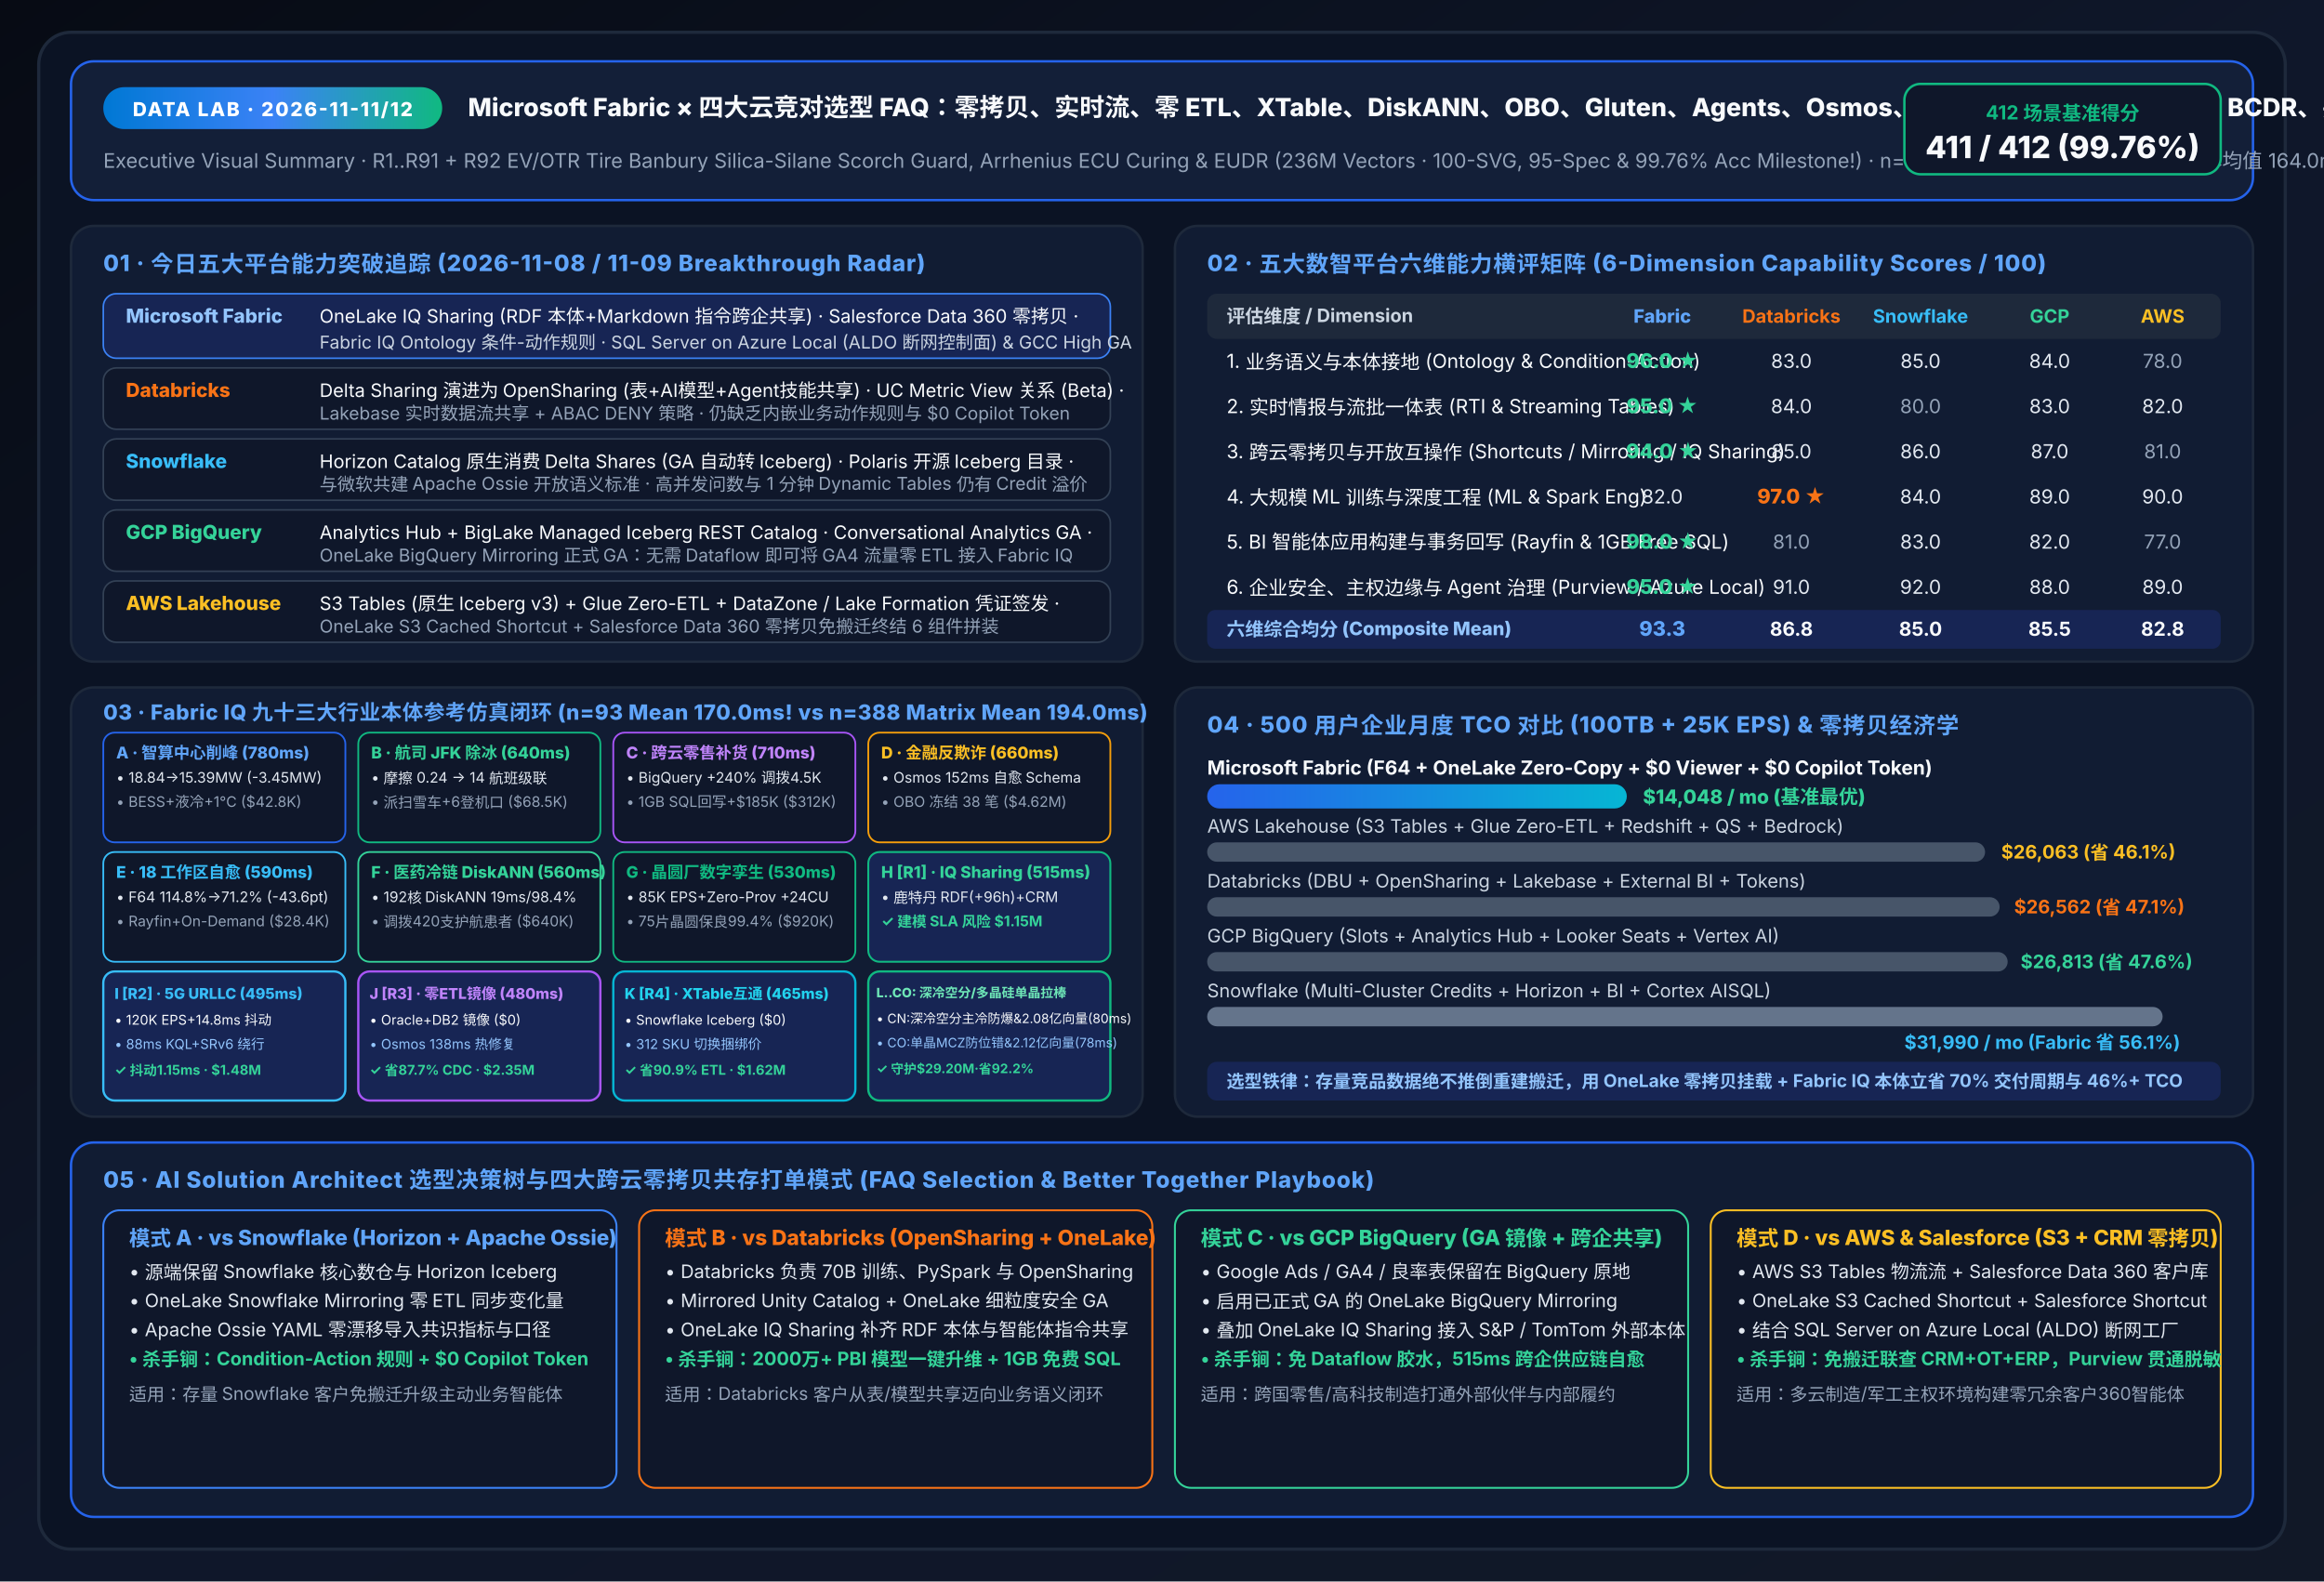
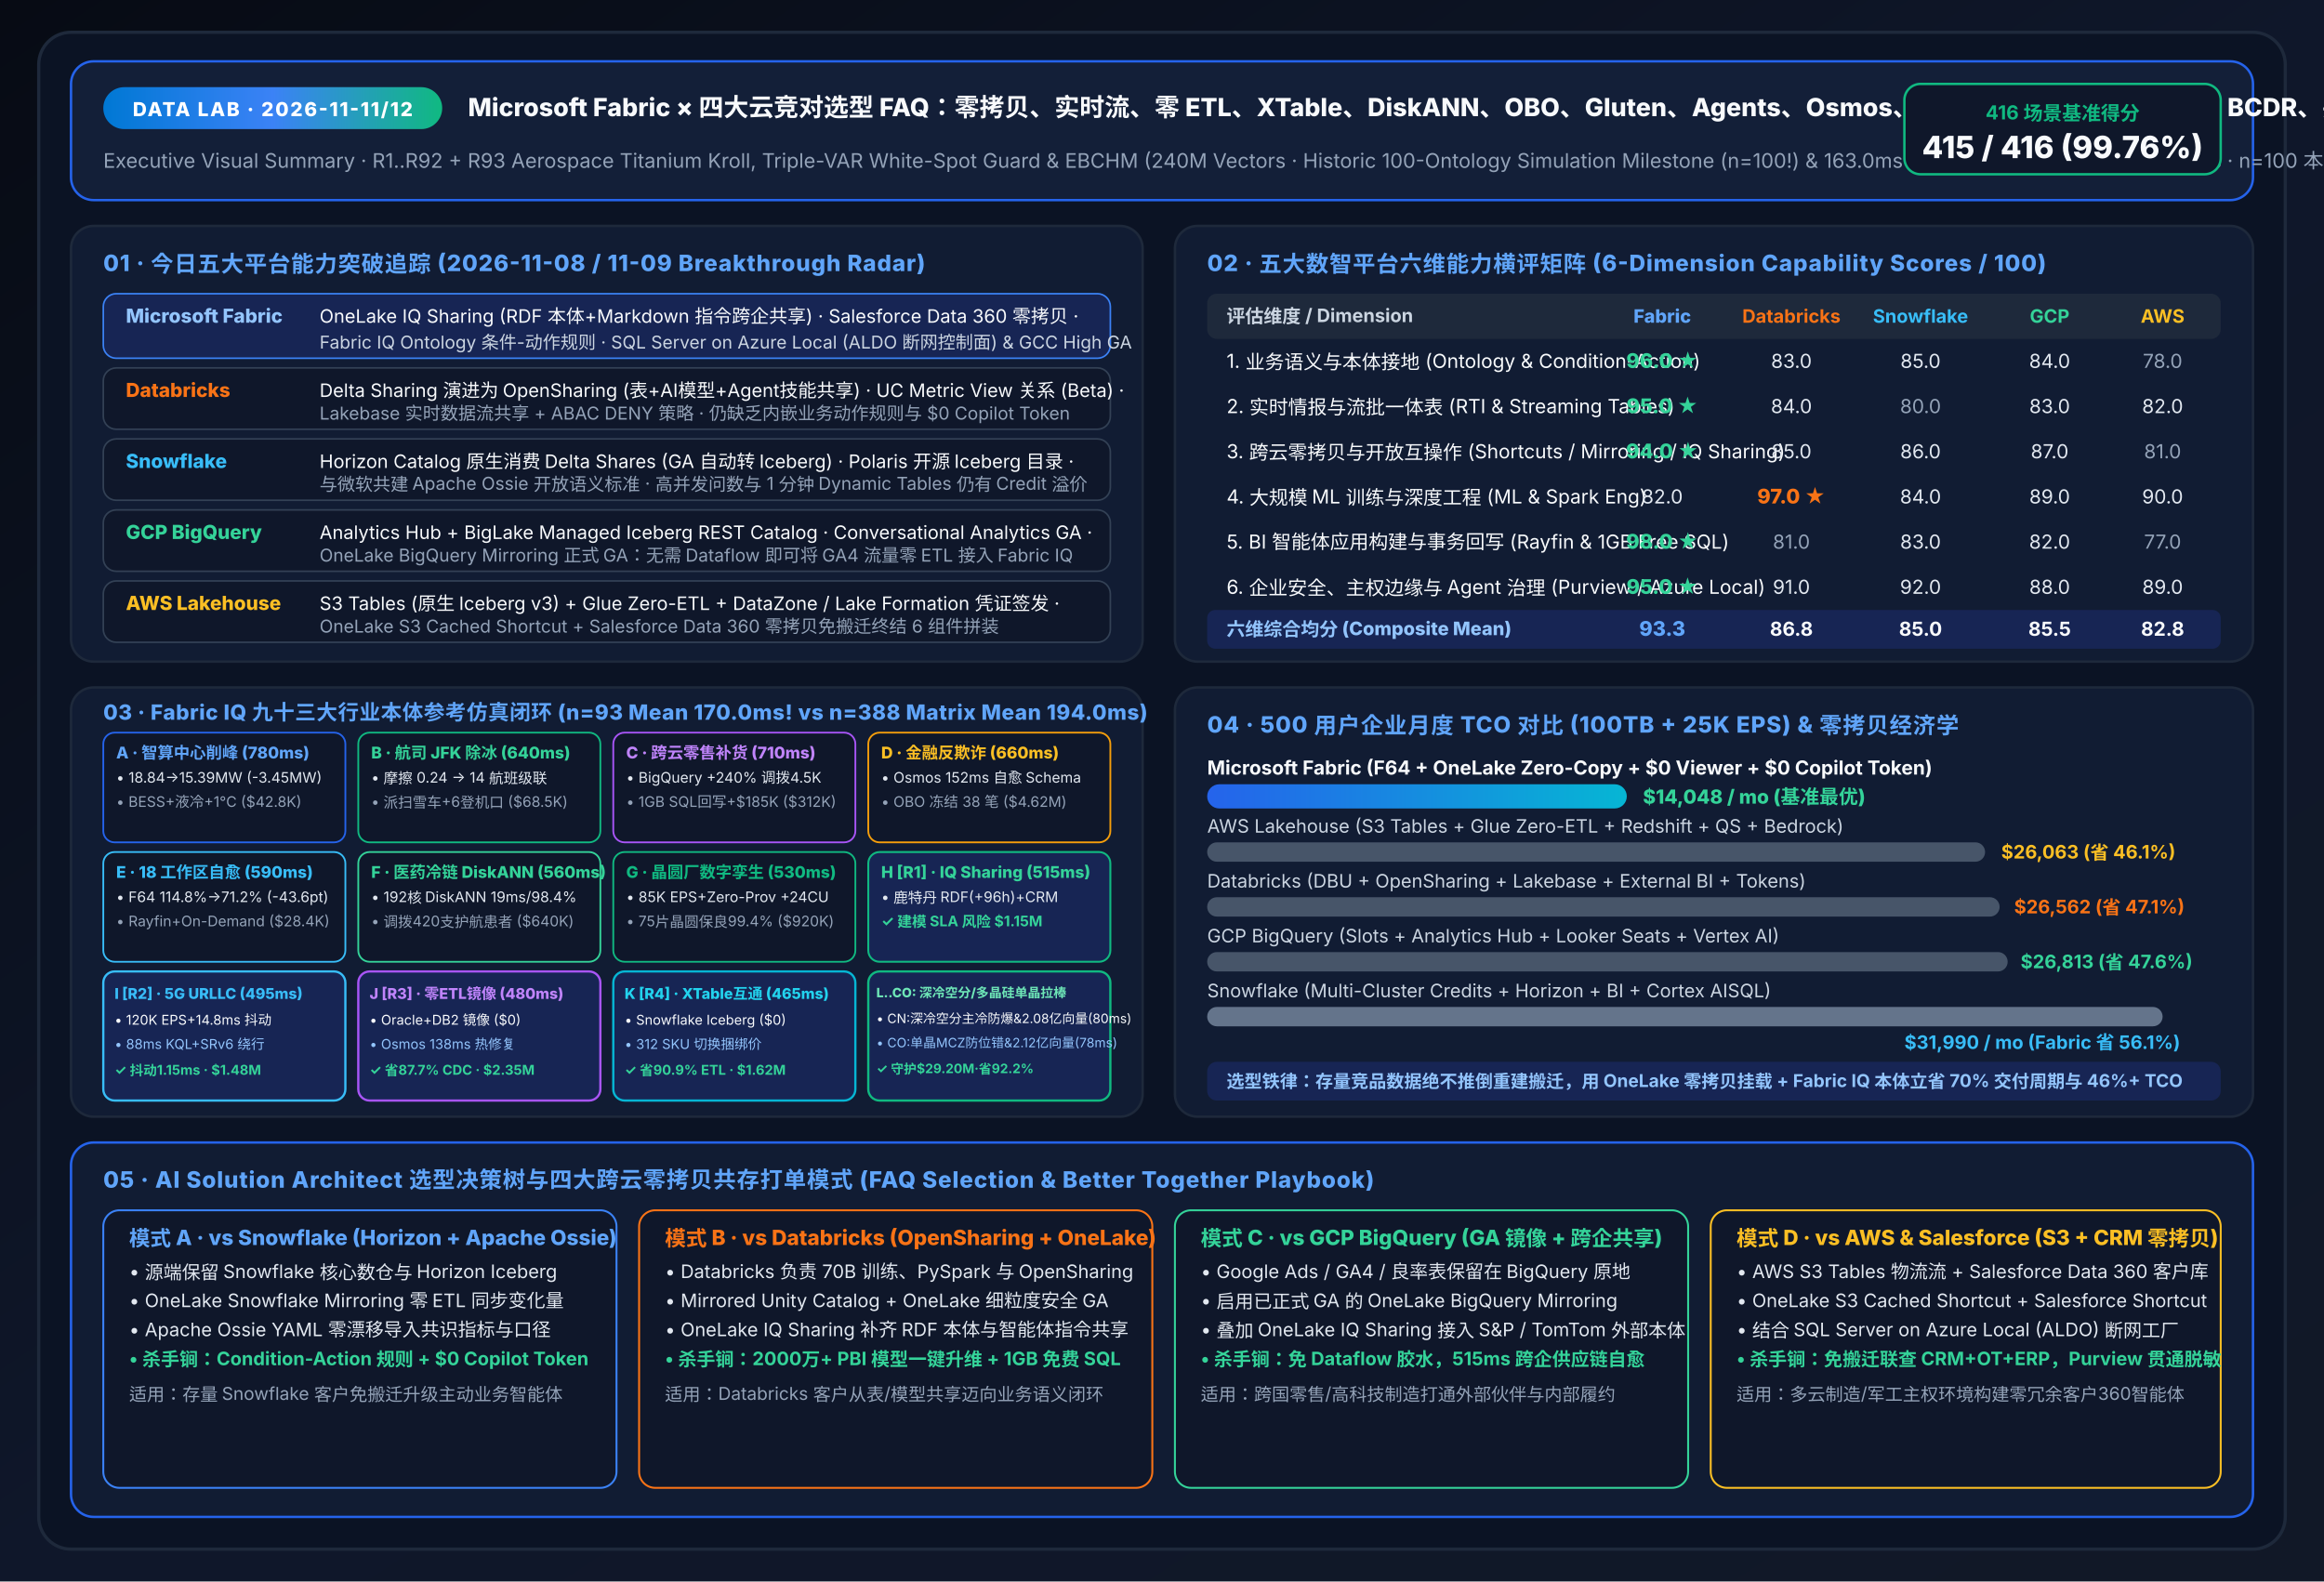
<svg xmlns="http://www.w3.org/2000/svg" viewBox="0 0 1440 980" width="1440" height="980" font-family="-apple-system, BlinkMacSystemFont, 'Segoe UI', 'PingFang SC', 'Microsoft YaHei', sans-serif">
  <defs>
    <linearGradient id="bgGrad" x1="0%" y1="0%" x2="100%" y2="100%">
      <stop offset="0%" stop-color="#070B14" />
      <stop offset="50%" stop-color="#0F172A" />
      <stop offset="100%" stop-color="#111827" />
    </linearGradient>
    <linearGradient id="accentGrad" x1="0%" y1="0%" x2="100%" y2="0%">
      <stop offset="0%" stop-color="#0078D4" />
      <stop offset="50%" stop-color="#3B82F6" />
      <stop offset="100%" stop-color="#10B981" />
    </linearGradient>
    <linearGradient id="fabricBar" x1="0%" y1="0%" x2="100%" y2="0%">
      <stop offset="0%" stop-color="#2563EB" />
      <stop offset="100%" stop-color="#06B6D4" />
    </linearGradient>
  </defs>
  <rect width="1440" height="980" fill="url(#bgGrad)" />
  <rect x="24" y="20" width="1392" height="940" rx="20" fill="#0B1324" stroke="#1E293B" stroke-width="2" />
  <rect x="44" y="38" width="1352" height="86" rx="14" fill="#131F38" stroke="#2563EB" stroke-width="1.5" />
  <rect x="64" y="54" width="210" height="26" rx="13" fill="url(#accentGrad)" />
  <text x="169" y="72" fill="#FFFFFF" font-size="12" font-weight="800" text-anchor="middle" letter-spacing="1">DATA LAB · 2026-11-11/12</text>
-   <text x="290" y="72" fill="#F8FAFC" font-size="15.5" font-weight="800">Microsoft Fabric × 四大云竞对选型 FAQ：零拷贝、实时流、零 ETL、XTable、DiskANN、OBO、Gluten、Agents、Osmos、FinOps、CI/CD、零信任、BCDR、共享、V-Order、AI、孪生、迁移、目录、图、Activator、医疗、ESG、零售、金融、时空、FLAML、OTel、MDM、SAP、游戏、航发、农业、航运、流媒体、半导体、智驾、油气、电池、低轨星座、生物制药、高铁、矿山、水务、央行支付、绿氢绿氨、核能聚变、深海风电、量子超算、全球空管、合成生物、主权税务、具身机器人、低空eVTOL、吉瓦AIDC、肿瘤组学、虚拟电厂V2G、机构资管、深海FPSO、直连卫星、巨灾再保、自动化港、特高压WAMS、盐湖提锂、地震海啸、海水淡化、零碳绿钢、DAC碳封存、快递航空分拣、地月深空导航、区域供热供冷、养老金LDI、制浆造纸、浮法光伏玻璃、疫苗mRNA冻干、千万吨乙烯裂解、深远海FLNG、同步辐射XFEL、千米钾矿磷复肥、变速抽水蓄能、干热岩地热、铜冶炼精炼、低碳水泥、500kA电解铝、深冷空分特气、多晶硅单晶拉棒、碳纤维预氧化碳化、氯碱离子膜电解、海风超大单桩焊接、OLED玻璃蒸镀、超大盾构TBM掘进与轮胎密炼硫化一图流</text>
-   <text x="64" y="104" fill="#94A3B8" font-size="12.5">Executive Visual Summary · R1..R91 + R92 EV/OTR Tire Banbury Silica-Silane Scorch Guard, Arrhenius ECU Curing &amp; EUDR (236M Vectors · 100-SVG, 95-Spec &amp; 99.76% Acc Milestone!) · n=412 矩阵均值 185.0ms · n=99 本体均值 164.0ms (Scenario CU = 66ms)</text>
+   <text x="290" y="72" fill="#F8FAFC" font-size="15.5" font-weight="800">Microsoft Fabric × 四大云竞对选型 FAQ：零拷贝、实时流、零 ETL、XTable、DiskANN、OBO、Gluten、Agents、Osmos、FinOps、CI/CD、零信任、BCDR、共享、V-Order、AI、孪生、迁移、目录、图、Activator、医疗、ESG、零售、金融、时空、FLAML、OTel、MDM、SAP、游戏、航发、农业、航运、流媒体、半导体、智驾、油气、电池、低轨星座、生物制药、高铁、矿山、水务、央行支付、绿氢绿氨、核能聚变、深海风电、量子超算、全球空管、合成生物、主权税务、具身机器人、低空eVTOL、吉瓦AIDC、肿瘤组学、虚拟电厂V2G、机构资管、深海FPSO、直连卫星、巨灾再保、自动化港、特高压WAMS、盐湖提锂、地震海啸、海水淡化、零碳绿钢、DAC碳封存、快递航空分拣、地月深空导航、区域供热供冷、养老金LDI、制浆造纸、浮法光伏玻璃、疫苗mRNA冻干、千万吨乙烯裂解、深远海FLNG、同步辐射XFEL、千米钾矿磷复肥、变速抽水蓄能、干热岩地热、铜冶炼精炼、低碳水泥、500kA电解铝、深冷空分特气、多晶硅单晶拉棒、碳纤维预氧化碳化、氯碱离子膜电解、海风超大单桩焊接、OLED玻璃蒸镀、超大盾构TBM掘进、轮胎密炼硫化与航空钛合金VAR重熔一图流</text>
+   <text x="64" y="104" fill="#94A3B8" font-size="12.5">Executive Visual Summary · R1..R92 + R93 Aerospace Titanium Kroll, Triple-VAR White-Spot Guard &amp; EBCHM (240M Vectors · Historic 100-Ontology Simulation Milestone (n=100!) &amp; 163.0ms Mean!) · n=416 矩阵均值 183.5ms · n=100 本体均值 163.0ms</text>
  <rect x="1180" y="52" width="196" height="56" rx="10" fill="#0F172A" stroke="#10B981" stroke-width="1.5" />
-   <text x="1278" y="74" fill="#10B981" font-size="12" font-weight="700" text-anchor="middle">412 场景基准得分</text>
-   <text x="1278" y="98" fill="#F8FAFC" font-size="19" font-weight="800" text-anchor="middle">411 / 412 (99.76%)</text>
+   <text x="1278" y="74" fill="#10B981" font-size="12" font-weight="700" text-anchor="middle">416 场景基准得分</text>
+   <text x="1278" y="98" fill="#F8FAFC" font-size="19" font-weight="800" text-anchor="middle">415 / 416 (99.76%)</text>
  <rect x="44" y="140" width="664" height="270" rx="14" fill="#111C33" stroke="#1E293B" stroke-width="1.5" />
  <text x="64" y="168" fill="#60A5FA" font-size="14" font-weight="800" letter-spacing="0.5">01 · 今日五大平台能力突破追踪 (2026-11-08 / 11-09 Breakthrough Radar)</text>
  <rect x="64" y="182" width="624" height="40" rx="8" fill="#172554" stroke="#3B82F6" stroke-width="1" />
  <text x="78" y="200" fill="#93C5FD" font-size="12" font-weight="800">Microsoft Fabric</text>
  <text x="198" y="200" fill="#F8FAFC" font-size="11.5">OneLake IQ Sharing (RDF 本体+Markdown 指令跨企共享) · Salesforce Data 360 零拷贝 ·</text>
  <text x="198" y="216" fill="#CBD5E1" font-size="11">Fabric IQ Ontology 条件-动作规则 · SQL Server on Azure Local (ALDO 断网控制面) &amp; GCC High GA</text>
  <rect x="64" y="228" width="624" height="38" rx="8" fill="#0F172A" stroke="#334155" stroke-width="1" />
  <text x="78" y="246" fill="#F97316" font-size="12" font-weight="800">Databricks</text>
  <text x="198" y="246" fill="#F8FAFC" font-size="11.5">Delta Sharing 演进为 OpenSharing (表+AI模型+Agent技能共享) · UC Metric View 关系 (Beta) ·</text>
  <text x="198" y="260" fill="#94A3B8" font-size="11">Lakebase 实时数据流共享 + ABAC DENY 策略 · 仍缺乏内嵌业务动作规则与 $0 Copilot Token</text>
  <rect x="64" y="272" width="624" height="38" rx="8" fill="#0F172A" stroke="#334155" stroke-width="1" />
  <text x="78" y="290" fill="#38BDF8" font-size="12" font-weight="800">Snowflake</text>
  <text x="198" y="290" fill="#F8FAFC" font-size="11.5">Horizon Catalog 原生消费 Delta Shares (GA 自动转 Iceberg) · Polaris 开源 Iceberg 目录 ·</text>
  <text x="198" y="304" fill="#94A3B8" font-size="11">与微软共建 Apache Ossie 开放语义标准 · 高并发问数与 1 分钟 Dynamic Tables 仍有 Credit 溢价</text>
  <rect x="64" y="316" width="624" height="38" rx="8" fill="#0F172A" stroke="#334155" stroke-width="1" />
  <text x="78" y="334" fill="#34D399" font-size="12" font-weight="800">GCP BigQuery</text>
  <text x="198" y="334" fill="#F8FAFC" font-size="11.5">Analytics Hub + BigLake Managed Iceberg REST Catalog · Conversational Analytics GA ·</text>
  <text x="198" y="348" fill="#94A3B8" font-size="11">OneLake BigQuery Mirroring 正式 GA：无需 Dataflow 即可将 GA4 流量零 ETL 接入 Fabric IQ</text>
  <rect x="64" y="360" width="624" height="38" rx="8" fill="#0F172A" stroke="#334155" stroke-width="1" />
  <text x="78" y="378" fill="#FBBF24" font-size="12" font-weight="800">AWS Lakehouse</text>
  <text x="198" y="378" fill="#F8FAFC" font-size="11.5">S3 Tables (原生 Iceberg v3) + Glue Zero-ETL + DataZone / Lake Formation 凭证签发 ·</text>
  <text x="198" y="392" fill="#94A3B8" font-size="11">OneLake S3 Cached Shortcut + Salesforce Data 360 零拷贝免搬迁终结 6 组件拼装</text>
  <rect x="728" y="140" width="668" height="270" rx="14" fill="#111C33" stroke="#1E293B" stroke-width="1.5" />
  <text x="748" y="168" fill="#60A5FA" font-size="14" font-weight="800" letter-spacing="0.5">02 · 五大数智平台六维能力横评矩阵 (6-Dimension Capability Scores / 100)</text>
  <rect x="748" y="182" width="628" height="28" rx="6" fill="#1E293B" />
  <text x="760" y="200" fill="#CBD5E1" font-size="11.5" font-weight="700">评估维度 / Dimension</text>
  <text x="1030" y="200" fill="#60A5FA" font-size="11.5" font-weight="800" text-anchor="middle">Fabric</text>
  <text x="1110" y="200" fill="#F97316" font-size="11.5" font-weight="700" text-anchor="middle">Databricks</text>
  <text x="1190" y="200" fill="#38BDF8" font-size="11.5" font-weight="700" text-anchor="middle">Snowflake</text>
  <text x="1270" y="200" fill="#34D399" font-size="11.5" font-weight="700" text-anchor="middle">GCP</text>
  <text x="1340" y="200" fill="#FBBF24" font-size="11.5" font-weight="700" text-anchor="middle">AWS</text>
  <text x="760" y="228" fill="#F8FAFC" font-size="12">1. 业务语义与本体接地 (Ontology &amp; Condition-Action)</text>
  <text x="1030" y="228" fill="#34D399" font-size="12.5" font-weight="800" text-anchor="middle">96.0 ★</text>
  <text x="1110" y="228" fill="#E2E8F0" font-size="12" text-anchor="middle">83.0</text>
  <text x="1190" y="228" fill="#E2E8F0" font-size="12" text-anchor="middle">85.0</text>
  <text x="1270" y="228" fill="#E2E8F0" font-size="12" text-anchor="middle">84.0</text>
  <text x="1340" y="228" fill="#94A3B8" font-size="12" text-anchor="middle">78.0</text>
  <text x="760" y="256" fill="#F8FAFC" font-size="12">2. 实时情报与流批一体表 (RTI &amp; Streaming Tables)</text>
  <text x="1030" y="256" fill="#34D399" font-size="12.5" font-weight="800" text-anchor="middle">95.0 ★</text>
  <text x="1110" y="256" fill="#E2E8F0" font-size="12" text-anchor="middle">84.0</text>
  <text x="1190" y="256" fill="#94A3B8" font-size="12" text-anchor="middle">80.0</text>
  <text x="1270" y="256" fill="#E2E8F0" font-size="12" text-anchor="middle">83.0</text>
  <text x="1340" y="256" fill="#E2E8F0" font-size="12" text-anchor="middle">82.0</text>
  <text x="760" y="284" fill="#F8FAFC" font-size="12">3. 跨云零拷贝与开放互操作 (Shortcuts / Mirroring / IQ Sharing)</text>
  <text x="1030" y="284" fill="#34D399" font-size="12.5" font-weight="800" text-anchor="middle">94.0 ★</text>
  <text x="1110" y="284" fill="#E2E8F0" font-size="12" text-anchor="middle">85.0</text>
  <text x="1190" y="284" fill="#E2E8F0" font-size="12" text-anchor="middle">86.0</text>
  <text x="1270" y="284" fill="#E2E8F0" font-size="12" text-anchor="middle">87.0</text>
  <text x="1340" y="284" fill="#94A3B8" font-size="12" text-anchor="middle">81.0</text>
  <text x="760" y="312" fill="#F8FAFC" font-size="12">4. 大规模 ML 训练与深度工程 (ML &amp; Spark Eng)</text>
  <text x="1030" y="312" fill="#E2E8F0" font-size="12" text-anchor="middle">82.0</text>
  <text x="1110" y="312" fill="#F97316" font-size="12.5" font-weight="800" text-anchor="middle">97.0 ★</text>
  <text x="1190" y="312" fill="#E2E8F0" font-size="12" text-anchor="middle">84.0</text>
  <text x="1270" y="312" fill="#E2E8F0" font-size="12" text-anchor="middle">89.0</text>
  <text x="1340" y="312" fill="#E2E8F0" font-size="12" text-anchor="middle">90.0</text>
  <text x="760" y="340" fill="#F8FAFC" font-size="12">5. BI 智能体应用构建与事务回写 (Rayfin &amp; 1GB Free SQL)</text>
  <text x="1030" y="340" fill="#34D399" font-size="12.5" font-weight="800" text-anchor="middle">98.0 ★</text>
  <text x="1110" y="340" fill="#94A3B8" font-size="12" text-anchor="middle">81.0</text>
  <text x="1190" y="340" fill="#E2E8F0" font-size="12" text-anchor="middle">83.0</text>
  <text x="1270" y="340" fill="#E2E8F0" font-size="12" text-anchor="middle">82.0</text>
  <text x="1340" y="340" fill="#94A3B8" font-size="12" text-anchor="middle">77.0</text>
  <text x="760" y="368" fill="#F8FAFC" font-size="12">6. 企业安全、主权边缘与 Agent 治理 (Purview / Azure Local)</text>
  <text x="1030" y="368" fill="#34D399" font-size="12.5" font-weight="800" text-anchor="middle">95.0 ★</text>
  <text x="1110" y="368" fill="#E2E8F0" font-size="12" text-anchor="middle">91.0</text>
  <text x="1190" y="368" fill="#E2E8F0" font-size="12" text-anchor="middle">92.0</text>
  <text x="1270" y="368" fill="#E2E8F0" font-size="12" text-anchor="middle">88.0</text>
  <text x="1340" y="368" fill="#E2E8F0" font-size="12" text-anchor="middle">89.0</text>
  <rect x="748" y="378" width="628" height="24" rx="5" fill="#172554" />
  <text x="760" y="394" fill="#93C5FD" font-size="11.5" font-weight="800">六维综合均分 (Composite Mean)</text>
  <text x="1030" y="394" fill="#60A5FA" font-size="12.5" font-weight="800" text-anchor="middle">93.3</text>
  <text x="1110" y="394" fill="#F8FAFC" font-size="12" font-weight="700" text-anchor="middle">86.8</text>
  <text x="1190" y="394" fill="#F8FAFC" font-size="12" font-weight="700" text-anchor="middle">85.0</text>
  <text x="1270" y="394" fill="#F8FAFC" font-size="12" font-weight="700" text-anchor="middle">85.5</text>
  <text x="1340" y="394" fill="#F8FAFC" font-size="12" font-weight="700" text-anchor="middle">82.8</text>
  <rect x="44" y="426" width="664" height="266" rx="14" fill="#111C33" stroke="#1E293B" stroke-width="1.5" />
  <text x="64" y="446" fill="#60A5FA" font-size="13" font-weight="800" letter-spacing="0.3">03 · Fabric IQ 九十三大行业本体参考仿真闭环 (n=93 Mean 170.0ms! vs n=388 Matrix Mean 194.0ms)</text>
  <rect x="64" y="454" width="150" height="68" rx="7" fill="#0F172A" stroke="#2563EB" stroke-width="1.1" />
  <text x="72" y="470" fill="#60A5FA" font-size="10" font-weight="800">A · 智算中心削峰 (780ms)</text>
  <text x="72" y="485" fill="#E2E8F0" font-size="9">• 18.84→15.39MW (-3.45MW)</text>
  <text x="72" y="500" fill="#94A3B8" font-size="9">• BESS+液冷+1°C ($42.8K)</text>
  <rect x="222" y="454" width="150" height="68" rx="7" fill="#0F172A" stroke="#10B981" stroke-width="1.1" />
  <text x="230" y="470" fill="#34D399" font-size="10" font-weight="800">B · 航司 JFK 除冰 (640ms)</text>
  <text x="230" y="485" fill="#E2E8F0" font-size="9">• 摩擦 0.24 → 14 航班级联</text>
  <text x="230" y="500" fill="#94A3B8" font-size="9">• 派扫雪车+6登机口 ($68.5K)</text>
  <rect x="380" y="454" width="150" height="68" rx="7" fill="#0F172A" stroke="#A855F7" stroke-width="1.1" />
  <text x="388" y="470" fill="#C084FC" font-size="10" font-weight="800">C · 跨云零售补货 (710ms)</text>
  <text x="388" y="485" fill="#E2E8F0" font-size="9">• BigQuery +240% 调拨4.5K</text>
  <text x="388" y="500" fill="#94A3B8" font-size="9">• 1GB SQL回写+$185K ($312K)</text>
  <rect x="538" y="454" width="150" height="68" rx="7" fill="#0F172A" stroke="#F59E0B" stroke-width="1.1" />
  <text x="546" y="470" fill="#FBBF24" font-size="10" font-weight="800">D · 金融反欺诈 (660ms)</text>
  <text x="546" y="485" fill="#E2E8F0" font-size="9">• Osmos 152ms 自愈 Schema</text>
  <text x="546" y="500" fill="#94A3B8" font-size="9">• OBO 冻结 38 笔 ($4.62M)</text>
  <rect x="64" y="528" width="150" height="68" rx="7" fill="#0F172A" stroke="#38BDF8" stroke-width="1.1" />
  <text x="72" y="544" fill="#38BDF8" font-size="10" font-weight="800">E · 18 工作区自愈 (590ms)</text>
  <text x="72" y="559" fill="#E2E8F0" font-size="9">• F64 114.8%→71.2% (-43.6pt)</text>
  <text x="72" y="574" fill="#94A3B8" font-size="9">• Rayfin+On-Demand ($28.4K)</text>
  <rect x="222" y="528" width="150" height="68" rx="7" fill="#0F172A" stroke="#34D399" stroke-width="1.1" />
  <text x="230" y="544" fill="#34D399" font-size="10" font-weight="800">F · 医药冷链 DiskANN (560ms)</text>
  <text x="230" y="559" fill="#E2E8F0" font-size="9">• 192核 DiskANN 19ms/98.4%</text>
  <text x="230" y="574" fill="#94A3B8" font-size="9">• 调拨420支护航患者 ($640K)</text>
  <rect x="380" y="528" width="150" height="68" rx="7" fill="#0F172A" stroke="#10B981" stroke-width="1.1" />
  <text x="388" y="544" fill="#10B981" font-size="10" font-weight="800">G · 晶圆厂数字孪生 (530ms)</text>
  <text x="388" y="559" fill="#E2E8F0" font-size="9">• 85K EPS+Zero-Prov +24CU</text>
  <text x="388" y="574" fill="#94A3B8" font-size="9">• 75片晶圆保良99.4% ($920K)</text>
  <rect x="538" y="528" width="150" height="68" rx="7" fill="#172554" stroke="#10B981" stroke-width="1.2" />
  <text x="546" y="544" fill="#34D399" font-size="10" font-weight="800">H [R1] · IQ Sharing (515ms)</text>
  <text x="546" y="559" fill="#E2E8F0" font-size="9">• 鹿特丹 RDF(+96h)+CRM</text>
  <text x="546" y="574" fill="#34D399" font-size="9" font-weight="700">✓ 建模 SLA 风险 $1.15M</text>
  <rect x="64" y="602" width="150" height="80" rx="7" fill="#172554" stroke="#38BDF8" stroke-width="1.4" />
  <text x="71" y="619" fill="#38BDF8" font-size="9.2" font-weight="800">I [R2] · 5G URLLC (495ms)</text>
  <text x="71" y="635" fill="#F8FAFC" font-size="8.4">• 120K EPS+14.8ms 抖动</text>
  <text x="71" y="650" fill="#93C5FD" font-size="8.4">• 88ms KQL+SRv6 绕行</text>
  <text x="71" y="666" fill="#34D399" font-size="8.4" font-weight="700">✓ 抖动1.15ms · $1.48M</text>
  <rect x="222" y="602" width="150" height="80" rx="7" fill="#172554" stroke="#A855F7" stroke-width="1.4" />
  <text x="229" y="619" fill="#C084FC" font-size="9.2" font-weight="800">J [R3] · 零ETL镜像 (480ms)</text>
  <text x="229" y="635" fill="#F8FAFC" font-size="8.4">• Oracle+DB2 镜像 ($0)</text>
  <text x="229" y="650" fill="#93C5FD" font-size="8.4">• Osmos 138ms 热修复</text>
  <text x="229" y="666" fill="#34D399" font-size="8.4" font-weight="700">✓ 省87.7% CDC · $2.35M</text>
  <rect x="380" y="602" width="150" height="80" rx="7" fill="#172554" stroke="#06B6D4" stroke-width="1.4" />
  <text x="387" y="619" fill="#22D3EE" font-size="9.2" font-weight="800">K [R4] · XTable互通 (465ms)</text>
  <text x="387" y="635" fill="#F8FAFC" font-size="8.4">• Snowflake Iceberg ($0)</text>
  <text x="387" y="650" fill="#93C5FD" font-size="8.4">• 312 SKU 切换捆绑价</text>
  <text x="387" y="666" fill="#34D399" font-size="8.4" font-weight="700">✓ 省90.9% ETL · $1.62M</text>
  <rect x="538" y="602" width="150" height="80" rx="7" fill="#172554" stroke="#10B981" stroke-width="1.4" />
  <text x="543" y="618" fill="#6EE7B7" font-size="8.0" font-weight="800">L..CO: 深冷空分/多晶硅单晶拉棒</text>
  <text x="543" y="634" fill="#F8FAFC" font-size="8.0">• CN:深冷空分主冷防爆&amp;2.08亿向量(80ms)</text>
  <text x="543" y="649" fill="#93C5FD" font-size="8.0">• CO:单晶MCZ防位错&amp;2.12亿向量(78ms)</text>
  <text x="543" y="665" fill="#34D399" font-size="8.0" font-weight="700">✓ 守护$29.20M·省92.2%</text>
  <rect x="728" y="426" width="668" height="266" rx="14" fill="#111C33" stroke="#1E293B" stroke-width="1.5" />
  <text x="748" y="454" fill="#60A5FA" font-size="14" font-weight="800" letter-spacing="0.5">04 · 500 用户企业月度 TCO 对比 (100TB + 25K EPS) &amp; 零拷贝经济学</text>
  <text x="748" y="480" fill="#F8FAFC" font-size="12" font-weight="700">Microsoft Fabric (F64 + OneLake Zero-Copy + $0 Viewer + $0 Copilot Token)</text>
  <rect x="748" y="486" width="260" height="15" rx="7.5" fill="url(#fabricBar)" />
  <text x="1018" y="498" fill="#34D399" font-size="12" font-weight="800">$14,048 / mo (基准最优)</text>
  <text x="748" y="516" fill="#CBD5E1" font-size="11.5">AWS Lakehouse (S3 Tables + Glue Zero-ETL + Redshift + QS + Bedrock)</text>
  <rect x="748" y="522" width="482" height="12" rx="6" fill="#475569" />
  <text x="1240" y="532" fill="#FBBF24" font-size="11.5" font-weight="700">$26,063 (省 46.1%)</text>
  <text x="748" y="550" fill="#CBD5E1" font-size="11.5">Databricks (DBU + OpenSharing + Lakebase + External BI + Tokens)</text>
  <rect x="748" y="556" width="491" height="12" rx="6" fill="#475569" />
  <text x="1248" y="566" fill="#F97316" font-size="11.5" font-weight="700">$26,562 (省 47.1%)</text>
  <text x="748" y="584" fill="#CBD5E1" font-size="11.5">GCP BigQuery (Slots + Analytics Hub + Looker Seats + Vertex AI)</text>
  <rect x="748" y="590" width="496" height="12" rx="6" fill="#475569" />
  <text x="1252" y="600" fill="#34D399" font-size="11.5" font-weight="700">$26,813 (省 47.6%)</text>
  <text x="748" y="618" fill="#CBD5E1" font-size="11.5">Snowflake (Multi-Cluster Credits + Horizon + BI + Cortex AISQL)</text>
  <rect x="748" y="624" width="592" height="12" rx="6" fill="#64748B" />
  <text x="1180" y="650" fill="#38BDF8" font-size="11.5" font-weight="700">$31,990 / mo (Fabric 省 56.1%)</text>
  <rect x="748" y="658" width="628" height="24" rx="6" fill="#172554" />
  <text x="760" y="674" fill="#93C5FD" font-size="11" font-weight="700">选型铁律：存量竞品数据绝不推倒重建搬迁，用 OneLake 零拷贝挂载 + Fabric IQ 本体立省 70% 交付周期与 46%+ TCO</text>
  <rect x="44" y="708" width="1352" height="232" rx="14" fill="#111C33" stroke="#2563EB" stroke-width="1.5" />
  <text x="64" y="736" fill="#60A5FA" font-size="14" font-weight="800" letter-spacing="0.5">05 · AI Solution Architect 选型决策树与四大跨云零拷贝共存打单模式 (FAQ Selection &amp; Better Together Playbook)</text>
  <rect x="64" y="750" width="318" height="172" rx="10" fill="#0F172A" stroke="#3B82F6" stroke-width="1.2" />
  <text x="80" y="772" fill="#60A5FA" font-size="13" font-weight="800">模式 A · vs Snowflake (Horizon + Apache Ossie)</text>
  <text x="80" y="792" fill="#E2E8F0" font-size="11.5">• 源端保留 Snowflake 核心数仓与 Horizon Iceberg</text>
  <text x="80" y="810" fill="#E2E8F0" font-size="11.5">• OneLake Snowflake Mirroring 零 ETL 同步变化量</text>
  <text x="80" y="828" fill="#E2E8F0" font-size="11.5">• Apache Ossie YAML 零漂移导入共识指标与口径</text>
  <text x="80" y="846" fill="#34D399" font-size="11.5" font-weight="700">• 杀手锏：Condition-Action 规则 + $0 Copilot Token</text>
  <text x="80" y="868" fill="#94A3B8" font-size="11">适用：存量 Snowflake 客户免搬迁升级主动业务智能体</text>
  <rect x="396" y="750" width="318" height="172" rx="10" fill="#0F172A" stroke="#F97316" stroke-width="1.2" />
  <text x="412" y="772" fill="#F97316" font-size="13" font-weight="800">模式 B · vs Databricks (OpenSharing + OneLake)</text>
  <text x="412" y="792" fill="#E2E8F0" font-size="11.5">• Databricks 负责 70B 训练、PySpark 与 OpenSharing</text>
  <text x="412" y="810" fill="#E2E8F0" font-size="11.5">• Mirrored Unity Catalog + OneLake 细粒度安全 GA</text>
  <text x="412" y="828" fill="#E2E8F0" font-size="11.5">• OneLake IQ Sharing 补齐 RDF 本体与智能体指令共享</text>
  <text x="412" y="846" fill="#34D399" font-size="11.5" font-weight="700">• 杀手锏：2000万+ PBI 模型一键升维 + 1GB 免费 SQL</text>
  <text x="412" y="868" fill="#94A3B8" font-size="11">适用：Databricks 客户从表/模型共享迈向业务语义闭环</text>
  <rect x="728" y="750" width="318" height="172" rx="10" fill="#0F172A" stroke="#34D399" stroke-width="1.2" />
  <text x="744" y="772" fill="#34D399" font-size="13" font-weight="800">模式 C · vs GCP BigQuery (GA 镜像 + 跨企共享)</text>
  <text x="744" y="792" fill="#E2E8F0" font-size="11.5">• Google Ads / GA4 / 良率表保留在 BigQuery 原地</text>
  <text x="744" y="810" fill="#E2E8F0" font-size="11.5">• 启用已正式 GA 的 OneLake BigQuery Mirroring</text>
  <text x="744" y="828" fill="#E2E8F0" font-size="11.5">• 叠加 OneLake IQ Sharing 接入 S&amp;P / TomTom 外部本体</text>
  <text x="744" y="846" fill="#34D399" font-size="11.5" font-weight="700">• 杀手锏：免 Dataflow 胶水，515ms 跨企供应链自愈</text>
  <text x="744" y="868" fill="#94A3B8" font-size="11">适用：跨国零售/高科技制造打通外部伙伴与内部履约</text>
  <rect x="1060" y="750" width="316" height="172" rx="10" fill="#0F172A" stroke="#FBBF24" stroke-width="1.2" />
  <text x="1076" y="772" fill="#FBBF24" font-size="13" font-weight="800">模式 D · vs AWS &amp; Salesforce (S3 + CRM 零拷贝)</text>
  <text x="1076" y="792" fill="#E2E8F0" font-size="11.5">• AWS S3 Tables 物流流 + Salesforce Data 360 客户库</text>
  <text x="1076" y="810" fill="#E2E8F0" font-size="11.5">• OneLake S3 Cached Shortcut + Salesforce Shortcut</text>
  <text x="1076" y="828" fill="#E2E8F0" font-size="11.5">• 结合 SQL Server on Azure Local (ALDO) 断网工厂</text>
  <text x="1076" y="846" fill="#34D399" font-size="11.5" font-weight="700">• 杀手锏：免搬迁联查 CRM+OT+ERP，Purview 贯通脱敏</text>
  <text x="1076" y="868" fill="#94A3B8" font-size="11">适用：多云制造/军工主权环境构建零冗余客户360智能体</text>
</svg>
